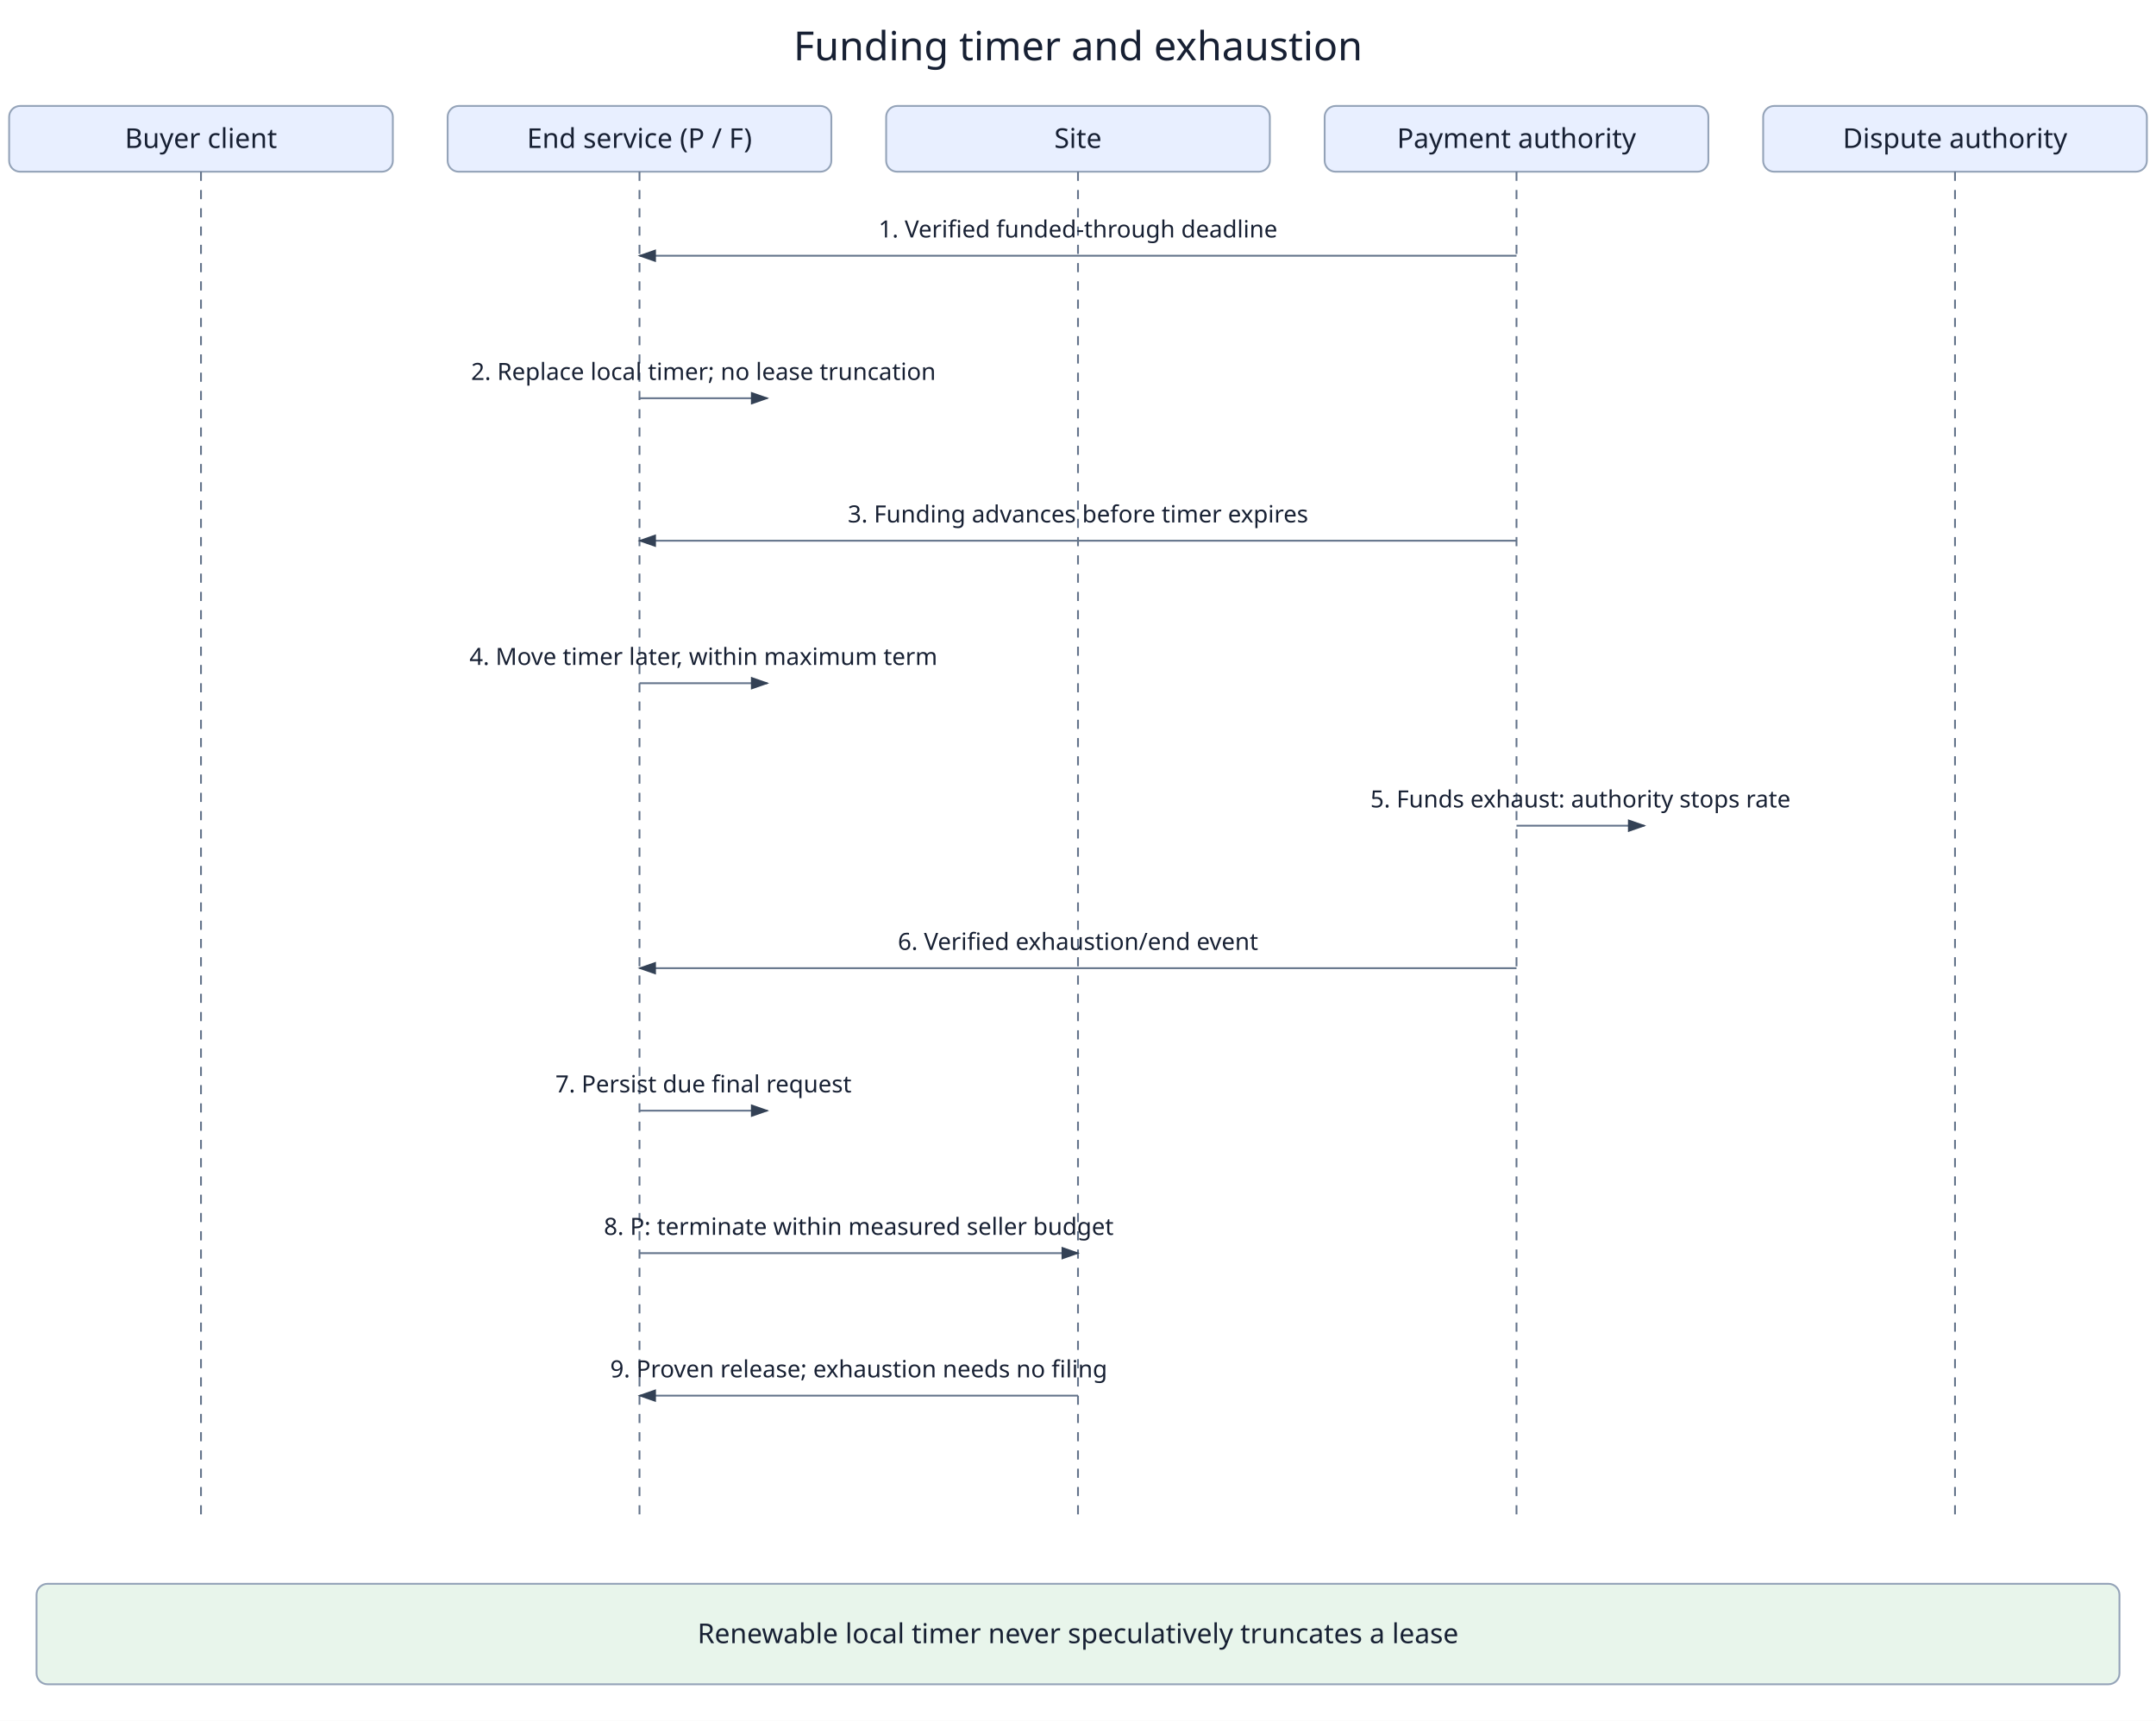
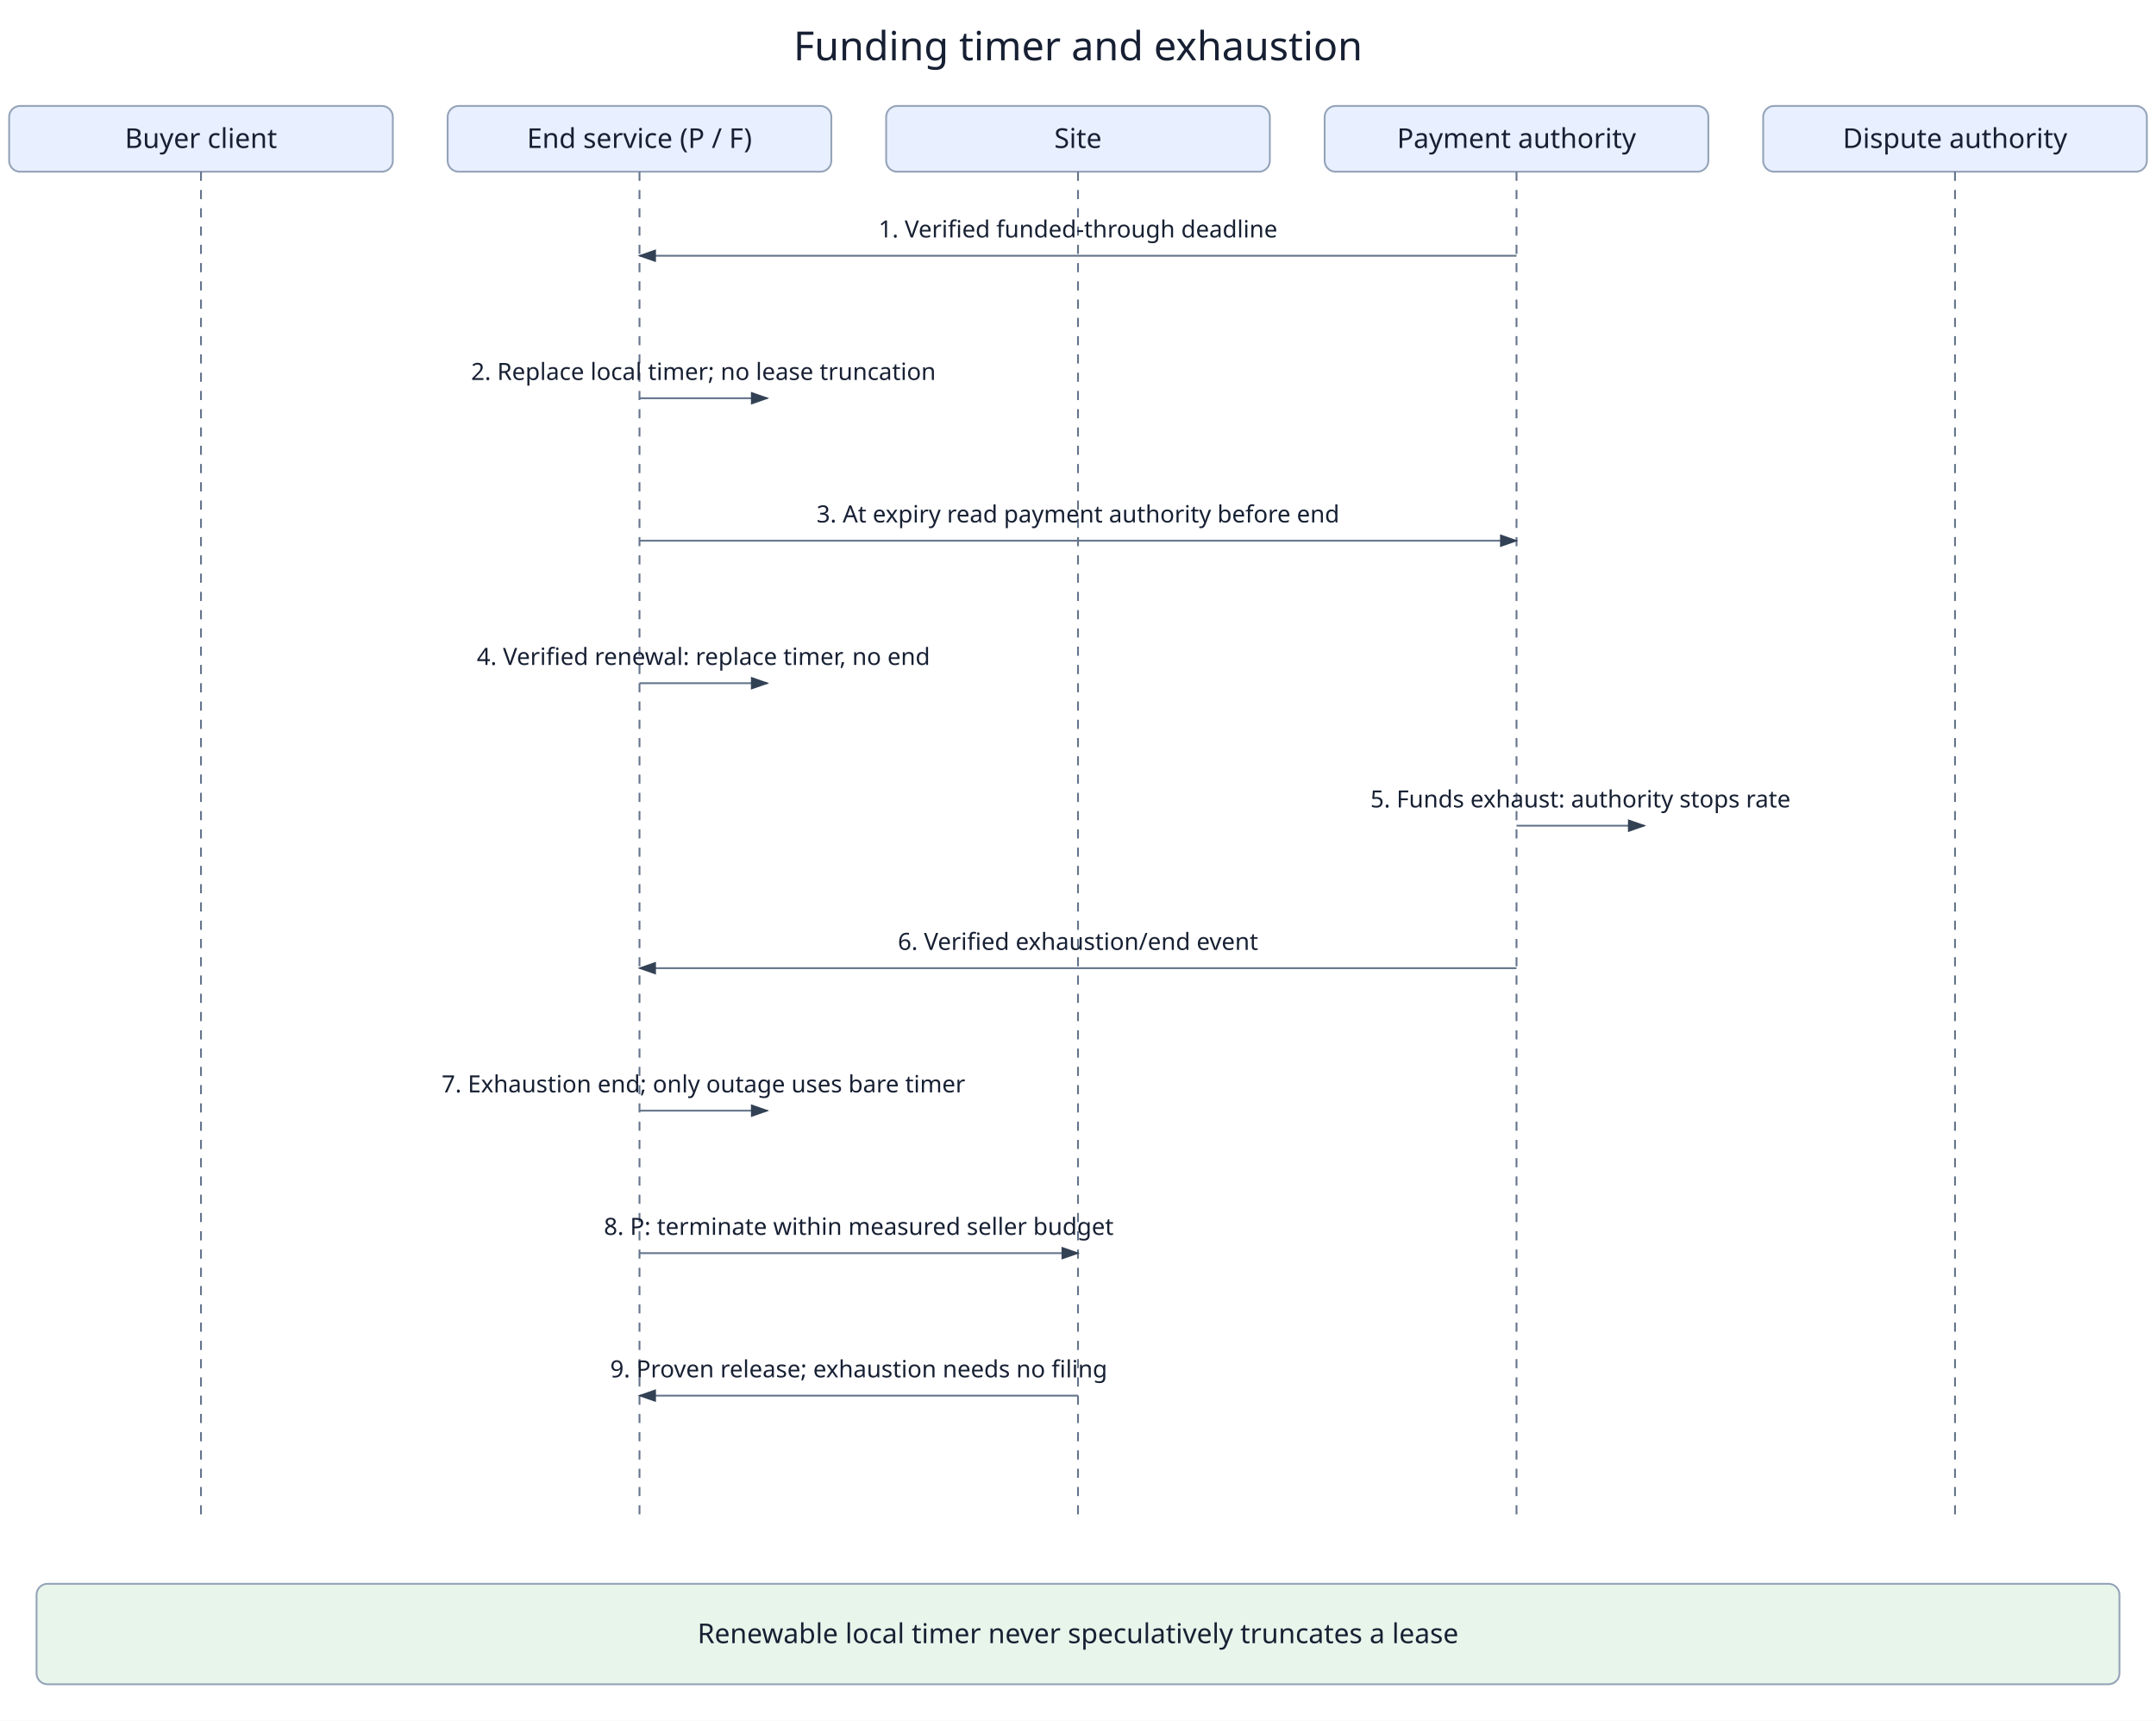
- <svg xmlns="http://www.w3.org/2000/svg" width="1180" height="942" viewBox="0 0 1180 942" content="&lt;mxfile host=&quot;app.diagrams.net&quot;&gt;&lt;diagram name=&quot;Funding timer and exhaustion&quot; id=&quot;06-funds-exhausted&quot;&gt;&lt;mxGraphModel pageWidth=&quot;1180&quot; pageHeight=&quot;942&quot;&gt;&lt;root&gt;&lt;mxCell id=&quot;0&quot; /&gt;&lt;mxCell id=&quot;1&quot; parent=&quot;0&quot; /&gt;&lt;mxCell id=&quot;title&quot; value=&quot;Funding timer and exhaustion&quot; style=&quot;text;fontSize=22;align=center;&quot; vertex=&quot;1&quot; parent=&quot;1&quot;&gt;&lt;mxGeometry x=&quot;20&quot; y=&quot;10&quot; width=&quot;1140&quot; height=&quot;36&quot; as=&quot;geometry&quot; /&gt;&lt;/mxCell&gt;&lt;mxCell id=&quot;head0&quot; value=&quot;Buyer client&quot; style=&quot;rounded=1;fillColor=#e8efff;fontSize=15;&quot; vertex=&quot;1&quot; parent=&quot;1&quot;&gt;&lt;mxGeometry x=&quot;5&quot; y=&quot;58&quot; width=&quot;210&quot; height=&quot;36&quot; as=&quot;geometry&quot; /&gt;&lt;/mxCell&gt;&lt;mxCell id=&quot;line0&quot; style=&quot;dashed=1;endArrow=none;strokeColor=#94a3b8;&quot; edge=&quot;1&quot; parent=&quot;1&quot;&gt;&lt;mxGeometry relative=&quot;1&quot; as=&quot;geometry&quot;&gt;&lt;mxPoint x=&quot;110&quot; y=&quot;94&quot; as=&quot;sourcePoint&quot; /&gt;&lt;mxPoint x=&quot;110&quot; y=&quot;832&quot; as=&quot;targetPoint&quot; /&gt;&lt;/mxGeometry&gt;&lt;/mxCell&gt;&lt;mxCell id=&quot;head1&quot; value=&quot;End service (P / F)&quot; style=&quot;rounded=1;fillColor=#e8efff;fontSize=15;&quot; vertex=&quot;1&quot; parent=&quot;1&quot;&gt;&lt;mxGeometry x=&quot;245&quot; y=&quot;58&quot; width=&quot;210&quot; height=&quot;36&quot; as=&quot;geometry&quot; /&gt;&lt;/mxCell&gt;&lt;mxCell id=&quot;line1&quot; style=&quot;dashed=1;endArrow=none;strokeColor=#94a3b8;&quot; edge=&quot;1&quot; parent=&quot;1&quot;&gt;&lt;mxGeometry relative=&quot;1&quot; as=&quot;geometry&quot;&gt;&lt;mxPoint x=&quot;350&quot; y=&quot;94&quot; as=&quot;sourcePoint&quot; /&gt;&lt;mxPoint x=&quot;350&quot; y=&quot;832&quot; as=&quot;targetPoint&quot; /&gt;&lt;/mxGeometry&gt;&lt;/mxCell&gt;&lt;mxCell id=&quot;head2&quot; value=&quot;Site&quot; style=&quot;rounded=1;fillColor=#e8efff;fontSize=15;&quot; vertex=&quot;1&quot; parent=&quot;1&quot;&gt;&lt;mxGeometry x=&quot;485&quot; y=&quot;58&quot; width=&quot;210&quot; height=&quot;36&quot; as=&quot;geometry&quot; /&gt;&lt;/mxCell&gt;&lt;mxCell id=&quot;line2&quot; style=&quot;dashed=1;endArrow=none;strokeColor=#94a3b8;&quot; edge=&quot;1&quot; parent=&quot;1&quot;&gt;&lt;mxGeometry relative=&quot;1&quot; as=&quot;geometry&quot;&gt;&lt;mxPoint x=&quot;590&quot; y=&quot;94&quot; as=&quot;sourcePoint&quot; /&gt;&lt;mxPoint x=&quot;590&quot; y=&quot;832&quot; as=&quot;targetPoint&quot; /&gt;&lt;/mxGeometry&gt;&lt;/mxCell&gt;&lt;mxCell id=&quot;head3&quot; value=&quot;Payment authority&quot; style=&quot;rounded=1;fillColor=#e8efff;fontSize=15;&quot; vertex=&quot;1&quot; parent=&quot;1&quot;&gt;&lt;mxGeometry x=&quot;725&quot; y=&quot;58&quot; width=&quot;210&quot; height=&quot;36&quot; as=&quot;geometry&quot; /&gt;&lt;/mxCell&gt;&lt;mxCell id=&quot;line3&quot; style=&quot;dashed=1;endArrow=none;strokeColor=#94a3b8;&quot; edge=&quot;1&quot; parent=&quot;1&quot;&gt;&lt;mxGeometry relative=&quot;1&quot; as=&quot;geometry&quot;&gt;&lt;mxPoint x=&quot;830&quot; y=&quot;94&quot; as=&quot;sourcePoint&quot; /&gt;&lt;mxPoint x=&quot;830&quot; y=&quot;832&quot; as=&quot;targetPoint&quot; /&gt;&lt;/mxGeometry&gt;&lt;/mxCell&gt;&lt;mxCell id=&quot;head4&quot; value=&quot;Dispute authority&quot; style=&quot;rounded=1;fillColor=#e8efff;fontSize=15;&quot; vertex=&quot;1&quot; parent=&quot;1&quot;&gt;&lt;mxGeometry x=&quot;965&quot; y=&quot;58&quot; width=&quot;210&quot; height=&quot;36&quot; as=&quot;geometry&quot; /&gt;&lt;/mxCell&gt;&lt;mxCell id=&quot;line4&quot; style=&quot;dashed=1;endArrow=none;strokeColor=#94a3b8;&quot; edge=&quot;1&quot; parent=&quot;1&quot;&gt;&lt;mxGeometry relative=&quot;1&quot; as=&quot;geometry&quot;&gt;&lt;mxPoint x=&quot;1070&quot; y=&quot;94&quot; as=&quot;sourcePoint&quot; /&gt;&lt;mxPoint x=&quot;1070&quot; y=&quot;832&quot; as=&quot;targetPoint&quot; /&gt;&lt;/mxGeometry&gt;&lt;/mxCell&gt;&lt;mxCell id=&quot;edge0&quot; value=&quot;1. Verified funded-through deadline&quot; style=&quot;endArrow=block;fontSize=13;labelBackgroundColor=#ffffff;&quot; edge=&quot;1&quot; parent=&quot;1&quot;&gt;&lt;mxGeometry relative=&quot;1&quot; as=&quot;geometry&quot;&gt;&lt;mxPoint x=&quot;830&quot; y=&quot;140&quot; as=&quot;sourcePoint&quot; /&gt;&lt;mxPoint x=&quot;350&quot; y=&quot;140&quot; as=&quot;targetPoint&quot; /&gt;&lt;/mxGeometry&gt;&lt;/mxCell&gt;&lt;mxCell id=&quot;edge1&quot; value=&quot;2. Replace local timer; no lease truncation&quot; style=&quot;endArrow=block;fontSize=13;labelBackgroundColor=#ffffff;&quot; edge=&quot;1&quot; parent=&quot;1&quot;&gt;&lt;mxGeometry relative=&quot;1&quot; as=&quot;geometry&quot;&gt;&lt;mxPoint x=&quot;350&quot; y=&quot;218&quot; as=&quot;sourcePoint&quot; /&gt;&lt;mxPoint x=&quot;420&quot; y=&quot;218&quot; as=&quot;targetPoint&quot; /&gt;&lt;/mxGeometry&gt;&lt;/mxCell&gt;&lt;mxCell id=&quot;edge2&quot; value=&quot;3. Funding advances before timer expires&quot; style=&quot;endArrow=block;fontSize=13;labelBackgroundColor=#ffffff;&quot; edge=&quot;1&quot; parent=&quot;1&quot;&gt;&lt;mxGeometry relative=&quot;1&quot; as=&quot;geometry&quot;&gt;&lt;mxPoint x=&quot;830&quot; y=&quot;296&quot; as=&quot;sourcePoint&quot; /&gt;&lt;mxPoint x=&quot;350&quot; y=&quot;296&quot; as=&quot;targetPoint&quot; /&gt;&lt;/mxGeometry&gt;&lt;/mxCell&gt;&lt;mxCell id=&quot;edge3&quot; value=&quot;4. Move timer later, within maximum term&quot; style=&quot;endArrow=block;fontSize=13;labelBackgroundColor=#ffffff;&quot; edge=&quot;1&quot; parent=&quot;1&quot;&gt;&lt;mxGeometry relative=&quot;1&quot; as=&quot;geometry&quot;&gt;&lt;mxPoint x=&quot;350&quot; y=&quot;374&quot; as=&quot;sourcePoint&quot; /&gt;&lt;mxPoint x=&quot;420&quot; y=&quot;374&quot; as=&quot;targetPoint&quot; /&gt;&lt;/mxGeometry&gt;&lt;/mxCell&gt;&lt;mxCell id=&quot;edge4&quot; value=&quot;5. Funds exhaust: authority stops rate&quot; style=&quot;endArrow=block;fontSize=13;labelBackgroundColor=#ffffff;&quot; edge=&quot;1&quot; parent=&quot;1&quot;&gt;&lt;mxGeometry relative=&quot;1&quot; as=&quot;geometry&quot;&gt;&lt;mxPoint x=&quot;830&quot; y=&quot;452&quot; as=&quot;sourcePoint&quot; /&gt;&lt;mxPoint x=&quot;900&quot; y=&quot;452&quot; as=&quot;targetPoint&quot; /&gt;&lt;/mxGeometry&gt;&lt;/mxCell&gt;&lt;mxCell id=&quot;edge5&quot; value=&quot;6. Verified exhaustion/end event&quot; style=&quot;endArrow=block;fontSize=13;labelBackgroundColor=#ffffff;&quot; edge=&quot;1&quot; parent=&quot;1&quot;&gt;&lt;mxGeometry relative=&quot;1&quot; as=&quot;geometry&quot;&gt;&lt;mxPoint x=&quot;830&quot; y=&quot;530&quot; as=&quot;sourcePoint&quot; /&gt;&lt;mxPoint x=&quot;350&quot; y=&quot;530&quot; as=&quot;targetPoint&quot; /&gt;&lt;/mxGeometry&gt;&lt;/mxCell&gt;&lt;mxCell id=&quot;edge6&quot; value=&quot;7. Persist due final request&quot; style=&quot;endArrow=block;fontSize=13;labelBackgroundColor=#ffffff;&quot; edge=&quot;1&quot; parent=&quot;1&quot;&gt;&lt;mxGeometry relative=&quot;1&quot; as=&quot;geometry&quot;&gt;&lt;mxPoint x=&quot;350&quot; y=&quot;608&quot; as=&quot;sourcePoint&quot; /&gt;&lt;mxPoint x=&quot;420&quot; y=&quot;608&quot; as=&quot;targetPoint&quot; /&gt;&lt;/mxGeometry&gt;&lt;/mxCell&gt;&lt;mxCell id=&quot;edge7&quot; value=&quot;8. P: terminate within measured seller budget&quot; style=&quot;endArrow=block;fontSize=13;labelBackgroundColor=#ffffff;&quot; edge=&quot;1&quot; parent=&quot;1&quot;&gt;&lt;mxGeometry relative=&quot;1&quot; as=&quot;geometry&quot;&gt;&lt;mxPoint x=&quot;350&quot; y=&quot;686&quot; as=&quot;sourcePoint&quot; /&gt;&lt;mxPoint x=&quot;590&quot; y=&quot;686&quot; as=&quot;targetPoint&quot; /&gt;&lt;/mxGeometry&gt;&lt;/mxCell&gt;&lt;mxCell id=&quot;edge8&quot; value=&quot;9. Proven release; exhaustion needs no filing&quot; style=&quot;endArrow=block;fontSize=13;labelBackgroundColor=#ffffff;&quot; edge=&quot;1&quot; parent=&quot;1&quot;&gt;&lt;mxGeometry relative=&quot;1&quot; as=&quot;geometry&quot;&gt;&lt;mxPoint x=&quot;590&quot; y=&quot;764&quot; as=&quot;sourcePoint&quot; /&gt;&lt;mxPoint x=&quot;350&quot; y=&quot;764&quot; as=&quot;targetPoint&quot; /&gt;&lt;/mxGeometry&gt;&lt;/mxCell&gt;&lt;mxCell id=&quot;outcome&quot; value=&quot;Renewable local timer never speculatively truncates a lease&quot; style=&quot;rounded=1;fillColor=#e8f5eb;fontSize=15;&quot; vertex=&quot;1&quot; parent=&quot;1&quot;&gt;&lt;mxGeometry x=&quot;20&quot; y=&quot;867&quot; width=&quot;1140&quot; height=&quot;55&quot; as=&quot;geometry&quot; /&gt;&lt;/mxCell&gt;&lt;/root&gt;&lt;/mxGraphModel&gt;&lt;/diagram&gt;&lt;/mxfile&gt;">
+ <svg xmlns="http://www.w3.org/2000/svg" width="1180" height="942" viewBox="0 0 1180 942" content="&lt;mxfile host=&quot;app.diagrams.net&quot;&gt;&lt;diagram name=&quot;Funding timer and exhaustion&quot; id=&quot;06-funds-exhausted&quot;&gt;&lt;mxGraphModel pageWidth=&quot;1180&quot; pageHeight=&quot;942&quot;&gt;&lt;root&gt;&lt;mxCell id=&quot;0&quot; /&gt;&lt;mxCell id=&quot;1&quot; parent=&quot;0&quot; /&gt;&lt;mxCell id=&quot;title&quot; value=&quot;Funding timer and exhaustion&quot; style=&quot;text;fontSize=22;align=center;&quot; vertex=&quot;1&quot; parent=&quot;1&quot;&gt;&lt;mxGeometry x=&quot;20&quot; y=&quot;10&quot; width=&quot;1140&quot; height=&quot;36&quot; as=&quot;geometry&quot; /&gt;&lt;/mxCell&gt;&lt;mxCell id=&quot;head0&quot; value=&quot;Buyer client&quot; style=&quot;rounded=1;fillColor=#e8efff;fontSize=15;&quot; vertex=&quot;1&quot; parent=&quot;1&quot;&gt;&lt;mxGeometry x=&quot;5&quot; y=&quot;58&quot; width=&quot;210&quot; height=&quot;36&quot; as=&quot;geometry&quot; /&gt;&lt;/mxCell&gt;&lt;mxCell id=&quot;line0&quot; style=&quot;dashed=1;endArrow=none;strokeColor=#94a3b8;&quot; edge=&quot;1&quot; parent=&quot;1&quot;&gt;&lt;mxGeometry relative=&quot;1&quot; as=&quot;geometry&quot;&gt;&lt;mxPoint x=&quot;110&quot; y=&quot;94&quot; as=&quot;sourcePoint&quot; /&gt;&lt;mxPoint x=&quot;110&quot; y=&quot;832&quot; as=&quot;targetPoint&quot; /&gt;&lt;/mxGeometry&gt;&lt;/mxCell&gt;&lt;mxCell id=&quot;head1&quot; value=&quot;End service (P / F)&quot; style=&quot;rounded=1;fillColor=#e8efff;fontSize=15;&quot; vertex=&quot;1&quot; parent=&quot;1&quot;&gt;&lt;mxGeometry x=&quot;245&quot; y=&quot;58&quot; width=&quot;210&quot; height=&quot;36&quot; as=&quot;geometry&quot; /&gt;&lt;/mxCell&gt;&lt;mxCell id=&quot;line1&quot; style=&quot;dashed=1;endArrow=none;strokeColor=#94a3b8;&quot; edge=&quot;1&quot; parent=&quot;1&quot;&gt;&lt;mxGeometry relative=&quot;1&quot; as=&quot;geometry&quot;&gt;&lt;mxPoint x=&quot;350&quot; y=&quot;94&quot; as=&quot;sourcePoint&quot; /&gt;&lt;mxPoint x=&quot;350&quot; y=&quot;832&quot; as=&quot;targetPoint&quot; /&gt;&lt;/mxGeometry&gt;&lt;/mxCell&gt;&lt;mxCell id=&quot;head2&quot; value=&quot;Site&quot; style=&quot;rounded=1;fillColor=#e8efff;fontSize=15;&quot; vertex=&quot;1&quot; parent=&quot;1&quot;&gt;&lt;mxGeometry x=&quot;485&quot; y=&quot;58&quot; width=&quot;210&quot; height=&quot;36&quot; as=&quot;geometry&quot; /&gt;&lt;/mxCell&gt;&lt;mxCell id=&quot;line2&quot; style=&quot;dashed=1;endArrow=none;strokeColor=#94a3b8;&quot; edge=&quot;1&quot; parent=&quot;1&quot;&gt;&lt;mxGeometry relative=&quot;1&quot; as=&quot;geometry&quot;&gt;&lt;mxPoint x=&quot;590&quot; y=&quot;94&quot; as=&quot;sourcePoint&quot; /&gt;&lt;mxPoint x=&quot;590&quot; y=&quot;832&quot; as=&quot;targetPoint&quot; /&gt;&lt;/mxGeometry&gt;&lt;/mxCell&gt;&lt;mxCell id=&quot;head3&quot; value=&quot;Payment authority&quot; style=&quot;rounded=1;fillColor=#e8efff;fontSize=15;&quot; vertex=&quot;1&quot; parent=&quot;1&quot;&gt;&lt;mxGeometry x=&quot;725&quot; y=&quot;58&quot; width=&quot;210&quot; height=&quot;36&quot; as=&quot;geometry&quot; /&gt;&lt;/mxCell&gt;&lt;mxCell id=&quot;line3&quot; style=&quot;dashed=1;endArrow=none;strokeColor=#94a3b8;&quot; edge=&quot;1&quot; parent=&quot;1&quot;&gt;&lt;mxGeometry relative=&quot;1&quot; as=&quot;geometry&quot;&gt;&lt;mxPoint x=&quot;830&quot; y=&quot;94&quot; as=&quot;sourcePoint&quot; /&gt;&lt;mxPoint x=&quot;830&quot; y=&quot;832&quot; as=&quot;targetPoint&quot; /&gt;&lt;/mxGeometry&gt;&lt;/mxCell&gt;&lt;mxCell id=&quot;head4&quot; value=&quot;Dispute authority&quot; style=&quot;rounded=1;fillColor=#e8efff;fontSize=15;&quot; vertex=&quot;1&quot; parent=&quot;1&quot;&gt;&lt;mxGeometry x=&quot;965&quot; y=&quot;58&quot; width=&quot;210&quot; height=&quot;36&quot; as=&quot;geometry&quot; /&gt;&lt;/mxCell&gt;&lt;mxCell id=&quot;line4&quot; style=&quot;dashed=1;endArrow=none;strokeColor=#94a3b8;&quot; edge=&quot;1&quot; parent=&quot;1&quot;&gt;&lt;mxGeometry relative=&quot;1&quot; as=&quot;geometry&quot;&gt;&lt;mxPoint x=&quot;1070&quot; y=&quot;94&quot; as=&quot;sourcePoint&quot; /&gt;&lt;mxPoint x=&quot;1070&quot; y=&quot;832&quot; as=&quot;targetPoint&quot; /&gt;&lt;/mxGeometry&gt;&lt;/mxCell&gt;&lt;mxCell id=&quot;edge0&quot; value=&quot;1. Verified funded-through deadline&quot; style=&quot;endArrow=block;fontSize=13;labelBackgroundColor=#ffffff;&quot; edge=&quot;1&quot; parent=&quot;1&quot;&gt;&lt;mxGeometry relative=&quot;1&quot; as=&quot;geometry&quot;&gt;&lt;mxPoint x=&quot;830&quot; y=&quot;140&quot; as=&quot;sourcePoint&quot; /&gt;&lt;mxPoint x=&quot;350&quot; y=&quot;140&quot; as=&quot;targetPoint&quot; /&gt;&lt;/mxGeometry&gt;&lt;/mxCell&gt;&lt;mxCell id=&quot;edge1&quot; value=&quot;2. Replace local timer; no lease truncation&quot; style=&quot;endArrow=block;fontSize=13;labelBackgroundColor=#ffffff;&quot; edge=&quot;1&quot; parent=&quot;1&quot;&gt;&lt;mxGeometry relative=&quot;1&quot; as=&quot;geometry&quot;&gt;&lt;mxPoint x=&quot;350&quot; y=&quot;218&quot; as=&quot;sourcePoint&quot; /&gt;&lt;mxPoint x=&quot;420&quot; y=&quot;218&quot; as=&quot;targetPoint&quot; /&gt;&lt;/mxGeometry&gt;&lt;/mxCell&gt;&lt;mxCell id=&quot;edge2&quot; value=&quot;3. At expiry read payment authority before end&quot; style=&quot;endArrow=block;fontSize=13;labelBackgroundColor=#ffffff;&quot; edge=&quot;1&quot; parent=&quot;1&quot;&gt;&lt;mxGeometry relative=&quot;1&quot; as=&quot;geometry&quot;&gt;&lt;mxPoint x=&quot;350&quot; y=&quot;296&quot; as=&quot;sourcePoint&quot; /&gt;&lt;mxPoint x=&quot;830&quot; y=&quot;296&quot; as=&quot;targetPoint&quot; /&gt;&lt;/mxGeometry&gt;&lt;/mxCell&gt;&lt;mxCell id=&quot;edge3&quot; value=&quot;4. Verified renewal: replace timer, no end&quot; style=&quot;endArrow=block;fontSize=13;labelBackgroundColor=#ffffff;&quot; edge=&quot;1&quot; parent=&quot;1&quot;&gt;&lt;mxGeometry relative=&quot;1&quot; as=&quot;geometry&quot;&gt;&lt;mxPoint x=&quot;350&quot; y=&quot;374&quot; as=&quot;sourcePoint&quot; /&gt;&lt;mxPoint x=&quot;420&quot; y=&quot;374&quot; as=&quot;targetPoint&quot; /&gt;&lt;/mxGeometry&gt;&lt;/mxCell&gt;&lt;mxCell id=&quot;edge4&quot; value=&quot;5. Funds exhaust: authority stops rate&quot; style=&quot;endArrow=block;fontSize=13;labelBackgroundColor=#ffffff;&quot; edge=&quot;1&quot; parent=&quot;1&quot;&gt;&lt;mxGeometry relative=&quot;1&quot; as=&quot;geometry&quot;&gt;&lt;mxPoint x=&quot;830&quot; y=&quot;452&quot; as=&quot;sourcePoint&quot; /&gt;&lt;mxPoint x=&quot;900&quot; y=&quot;452&quot; as=&quot;targetPoint&quot; /&gt;&lt;/mxGeometry&gt;&lt;/mxCell&gt;&lt;mxCell id=&quot;edge5&quot; value=&quot;6. Verified exhaustion/end event&quot; style=&quot;endArrow=block;fontSize=13;labelBackgroundColor=#ffffff;&quot; edge=&quot;1&quot; parent=&quot;1&quot;&gt;&lt;mxGeometry relative=&quot;1&quot; as=&quot;geometry&quot;&gt;&lt;mxPoint x=&quot;830&quot; y=&quot;530&quot; as=&quot;sourcePoint&quot; /&gt;&lt;mxPoint x=&quot;350&quot; y=&quot;530&quot; as=&quot;targetPoint&quot; /&gt;&lt;/mxGeometry&gt;&lt;/mxCell&gt;&lt;mxCell id=&quot;edge6&quot; value=&quot;7. Exhaustion end; only outage uses bare timer&quot; style=&quot;endArrow=block;fontSize=13;labelBackgroundColor=#ffffff;&quot; edge=&quot;1&quot; parent=&quot;1&quot;&gt;&lt;mxGeometry relative=&quot;1&quot; as=&quot;geometry&quot;&gt;&lt;mxPoint x=&quot;350&quot; y=&quot;608&quot; as=&quot;sourcePoint&quot; /&gt;&lt;mxPoint x=&quot;420&quot; y=&quot;608&quot; as=&quot;targetPoint&quot; /&gt;&lt;/mxGeometry&gt;&lt;/mxCell&gt;&lt;mxCell id=&quot;edge7&quot; value=&quot;8. P: terminate within measured seller budget&quot; style=&quot;endArrow=block;fontSize=13;labelBackgroundColor=#ffffff;&quot; edge=&quot;1&quot; parent=&quot;1&quot;&gt;&lt;mxGeometry relative=&quot;1&quot; as=&quot;geometry&quot;&gt;&lt;mxPoint x=&quot;350&quot; y=&quot;686&quot; as=&quot;sourcePoint&quot; /&gt;&lt;mxPoint x=&quot;590&quot; y=&quot;686&quot; as=&quot;targetPoint&quot; /&gt;&lt;/mxGeometry&gt;&lt;/mxCell&gt;&lt;mxCell id=&quot;edge8&quot; value=&quot;9. Proven release; exhaustion needs no filing&quot; style=&quot;endArrow=block;fontSize=13;labelBackgroundColor=#ffffff;&quot; edge=&quot;1&quot; parent=&quot;1&quot;&gt;&lt;mxGeometry relative=&quot;1&quot; as=&quot;geometry&quot;&gt;&lt;mxPoint x=&quot;590&quot; y=&quot;764&quot; as=&quot;sourcePoint&quot; /&gt;&lt;mxPoint x=&quot;350&quot; y=&quot;764&quot; as=&quot;targetPoint&quot; /&gt;&lt;/mxGeometry&gt;&lt;/mxCell&gt;&lt;mxCell id=&quot;outcome&quot; value=&quot;Renewable local timer never speculatively truncates a lease&quot; style=&quot;rounded=1;fillColor=#e8f5eb;fontSize=15;&quot; vertex=&quot;1&quot; parent=&quot;1&quot;&gt;&lt;mxGeometry x=&quot;20&quot; y=&quot;867&quot; width=&quot;1140&quot; height=&quot;55&quot; as=&quot;geometry&quot; /&gt;&lt;/mxCell&gt;&lt;/root&gt;&lt;/mxGraphModel&gt;&lt;/diagram&gt;&lt;/mxfile&gt;">
  <defs>
    <marker id="arrow" markerWidth="10" markerHeight="7" refX="9" refY="3.5" orient="auto">
      <polygon points="0 0, 10 3.5, 0 7" fill="#334155" />
    </marker>
  </defs>
  <rect width="100%" height="100%" fill="white" />
  <text x="590.0" y="33.0" text-anchor="middle" font-family="sans-serif" font-size="22" fill="#172033">Funding timer and exhaustion</text>
  <rect x="5.0" y="58.0" width="210.0" height="36.0" rx="6" fill="#e8efff" stroke="#94a3b8" />
  <text x="110.0" y="81.0" text-anchor="middle" font-family="sans-serif" font-size="15" fill="#172033">Buyer client</text>
  <line x1="110" y1="94" x2="110" y2="832" stroke="#64748b" stroke-dasharray="5 5" />
  <rect x="245.0" y="58.0" width="210.0" height="36.0" rx="6" fill="#e8efff" stroke="#94a3b8" />
  <text x="350.0" y="81.0" text-anchor="middle" font-family="sans-serif" font-size="15" fill="#172033">End service (P / F)</text>
  <line x1="350" y1="94" x2="350" y2="832" stroke="#64748b" stroke-dasharray="5 5" />
  <rect x="485.0" y="58.0" width="210.0" height="36.0" rx="6" fill="#e8efff" stroke="#94a3b8" />
  <text x="590.0" y="81.0" text-anchor="middle" font-family="sans-serif" font-size="15" fill="#172033">Site</text>
  <line x1="590" y1="94" x2="590" y2="832" stroke="#64748b" stroke-dasharray="5 5" />
  <rect x="725.0" y="58.0" width="210.0" height="36.0" rx="6" fill="#e8efff" stroke="#94a3b8" />
  <text x="830.0" y="81.0" text-anchor="middle" font-family="sans-serif" font-size="15" fill="#172033">Payment authority</text>
  <line x1="830" y1="94" x2="830" y2="832" stroke="#64748b" stroke-dasharray="5 5" />
  <rect x="965.0" y="58.0" width="210.0" height="36.0" rx="6" fill="#e8efff" stroke="#94a3b8" />
  <text x="1070.0" y="81.0" text-anchor="middle" font-family="sans-serif" font-size="15" fill="#172033">Dispute authority</text>
  <line x1="1070" y1="94" x2="1070" y2="832" stroke="#64748b" stroke-dasharray="5 5" />
  <line x1="830" y1="140" x2="350" y2="140" stroke="#64748b" marker-end="url(#arrow)" />
  <text x="590.0" y="130.0" text-anchor="middle" font-family="sans-serif" font-size="13" fill="#172033">1. Verified funded-through deadline</text>
  <line x1="350" y1="218" x2="420" y2="218" stroke="#64748b" marker-end="url(#arrow)" />
  <text x="385.0" y="208.0" text-anchor="middle" font-family="sans-serif" font-size="13" fill="#172033">2. Replace local timer; no lease truncation</text>
-   <line x1="830" y1="296" x2="350" y2="296" stroke="#64748b" marker-end="url(#arrow)" />
-   <text x="590.0" y="286.0" text-anchor="middle" font-family="sans-serif" font-size="13" fill="#172033">3. Funding advances before timer expires</text>
+   <line x1="350" y1="296" x2="830" y2="296" stroke="#64748b" marker-end="url(#arrow)" />
+   <text x="590.0" y="286.0" text-anchor="middle" font-family="sans-serif" font-size="13" fill="#172033">3. At expiry read payment authority before end</text>
  <line x1="350" y1="374" x2="420" y2="374" stroke="#64748b" marker-end="url(#arrow)" />
-   <text x="385.0" y="364.0" text-anchor="middle" font-family="sans-serif" font-size="13" fill="#172033">4. Move timer later, within maximum term</text>
+   <text x="385.0" y="364.0" text-anchor="middle" font-family="sans-serif" font-size="13" fill="#172033">4. Verified renewal: replace timer, no end</text>
  <line x1="830" y1="452" x2="900" y2="452" stroke="#64748b" marker-end="url(#arrow)" />
  <text x="865.0" y="442.0" text-anchor="middle" font-family="sans-serif" font-size="13" fill="#172033">5. Funds exhaust: authority stops rate</text>
  <line x1="830" y1="530" x2="350" y2="530" stroke="#64748b" marker-end="url(#arrow)" />
  <text x="590.0" y="520.0" text-anchor="middle" font-family="sans-serif" font-size="13" fill="#172033">6. Verified exhaustion/end event</text>
  <line x1="350" y1="608" x2="420" y2="608" stroke="#64748b" marker-end="url(#arrow)" />
-   <text x="385.0" y="598.0" text-anchor="middle" font-family="sans-serif" font-size="13" fill="#172033">7. Persist due final request</text>
+   <text x="385.0" y="598.0" text-anchor="middle" font-family="sans-serif" font-size="13" fill="#172033">7. Exhaustion end; only outage uses bare timer</text>
  <line x1="350" y1="686" x2="590" y2="686" stroke="#64748b" marker-end="url(#arrow)" />
  <text x="470.0" y="676.0" text-anchor="middle" font-family="sans-serif" font-size="13" fill="#172033">8. P: terminate within measured seller budget</text>
  <line x1="590" y1="764" x2="350" y2="764" stroke="#64748b" marker-end="url(#arrow)" />
  <text x="470.0" y="754.0" text-anchor="middle" font-family="sans-serif" font-size="13" fill="#172033">9. Proven release; exhaustion needs no filing</text>
  <rect x="20.0" y="867.0" width="1140.0" height="55.0" rx="6" fill="#e8f5eb" stroke="#94a3b8" />
  <text x="590.0" y="899.5" text-anchor="middle" font-family="sans-serif" font-size="15" fill="#172033">Renewable local timer never speculatively truncates a lease</text>
</svg>
